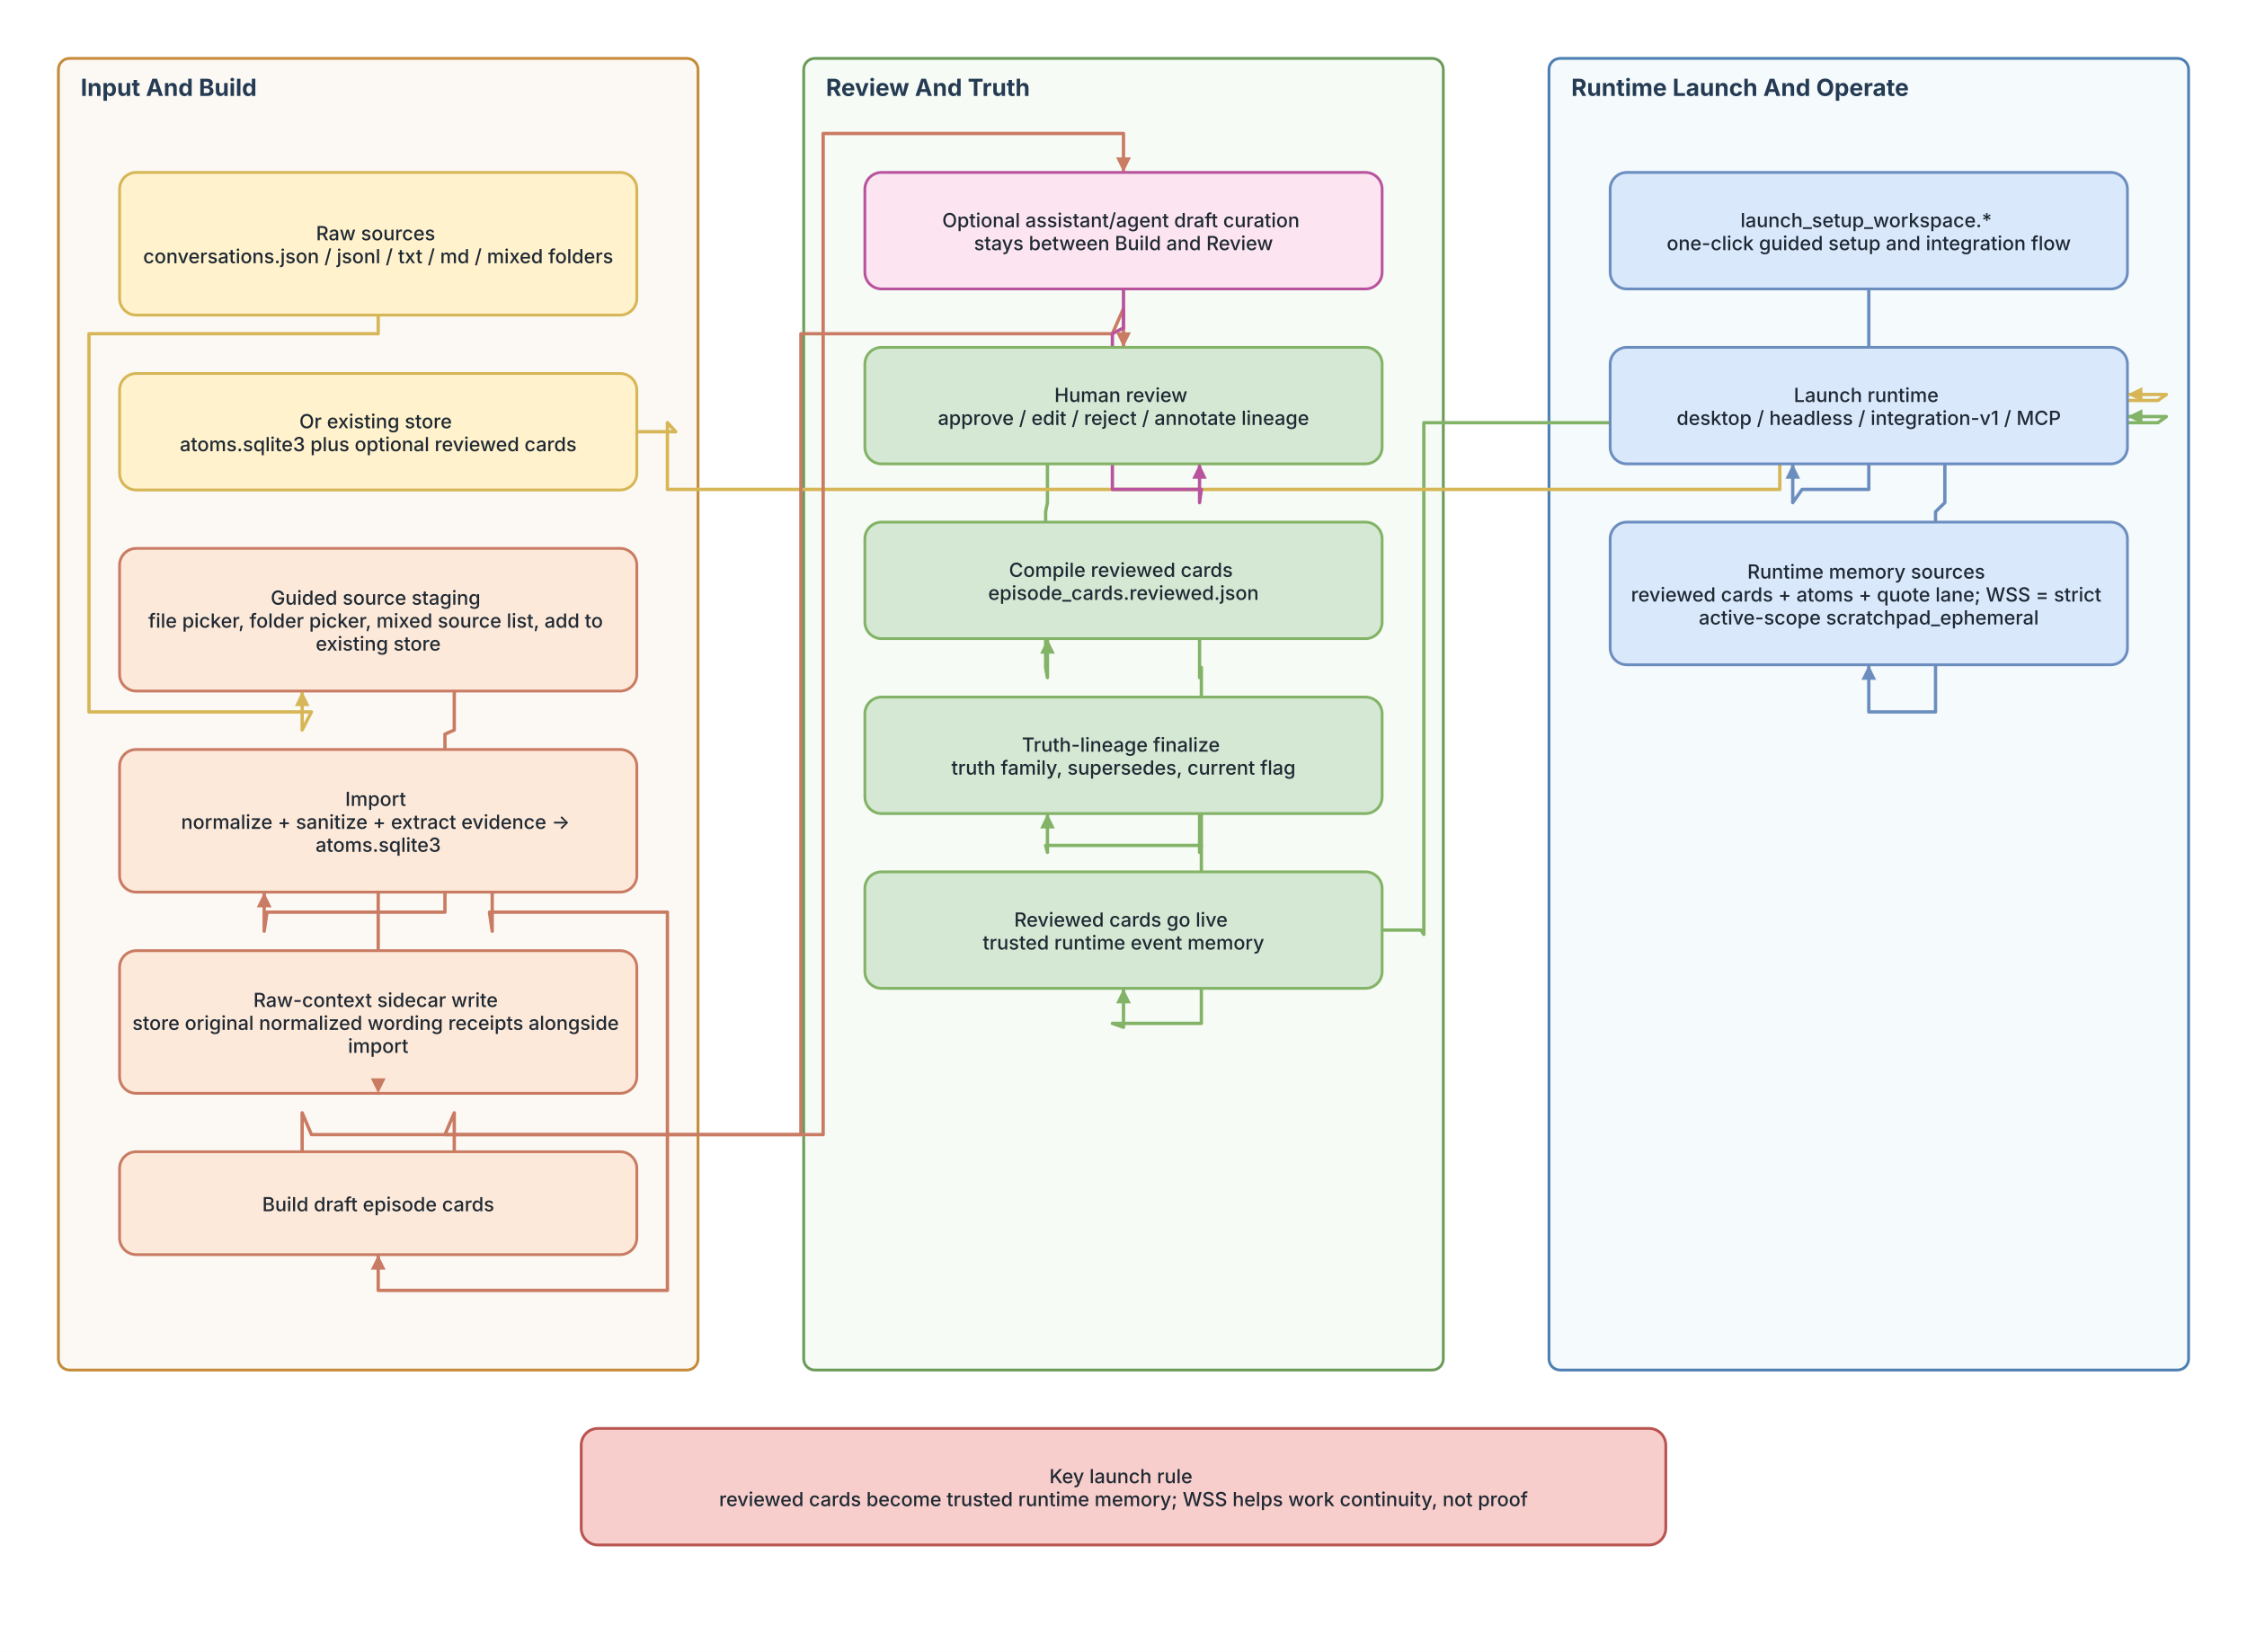
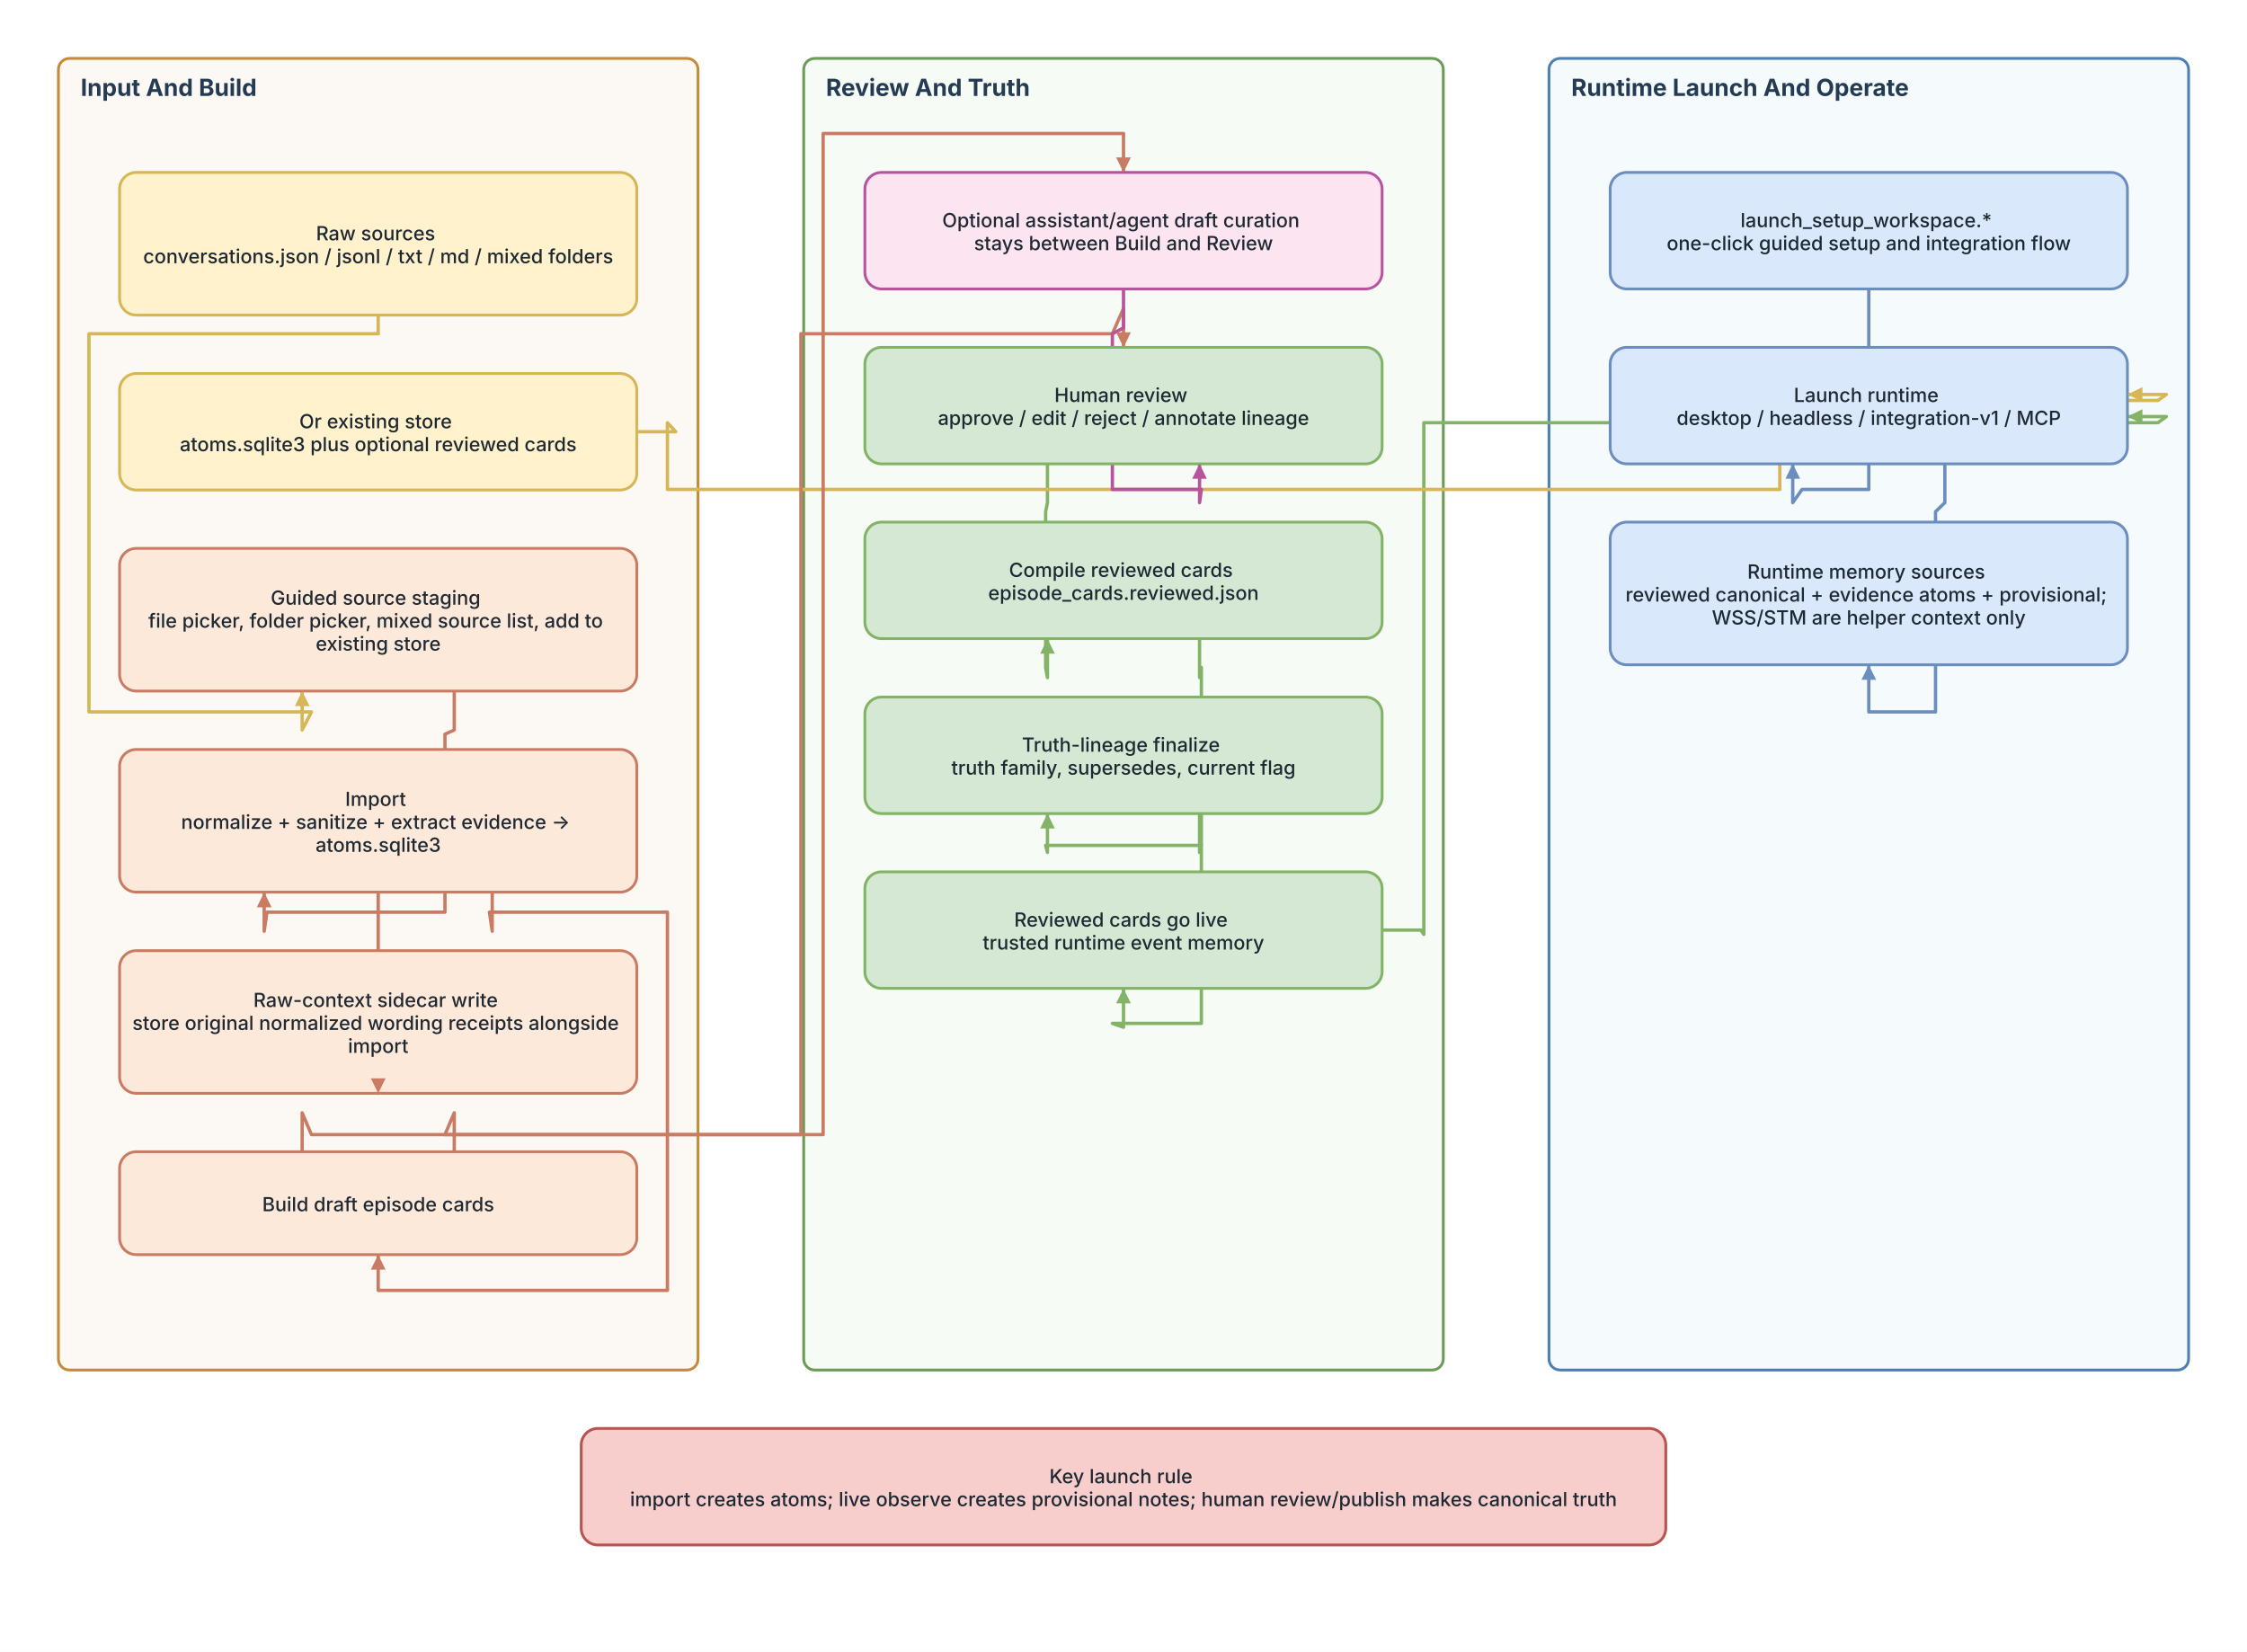
<svg xmlns="http://www.w3.org/2000/svg" width="1616" height="1188" viewBox="0 0 1616 1188" role="img" aria-label="Engineering Pipeline">
  <rect width="100%" height="100%" fill="#ffffff" />
  <rect x="42.0" y="42.0" width="460.0" height="943.3" rx="8" fill="#f8f1e7" fill-opacity="0.48" stroke="#c58b3a" stroke-width="2" />
  <text x="58.0" y="69.0" font-family="Segoe UI, Inter, Arial, sans-serif" font-size="17" font-weight="700" fill="#243b53">Input And Build</text>
  <rect x="578.0" y="42.0" width="460.0" height="943.3" rx="8" fill="#eef6ea" fill-opacity="0.48" stroke="#6a9b58" stroke-width="2" />
  <text x="594.0" y="69.0" font-family="Segoe UI, Inter, Arial, sans-serif" font-size="17" font-weight="700" fill="#243b53">Review And Truth</text>
  <rect x="1114.0" y="42.0" width="460.0" height="943.3" rx="8" fill="#eaf3fb" fill-opacity="0.48" stroke="#4d7fb3" stroke-width="2" />
  <text x="1130.0" y="69.0" font-family="Segoe UI, Inter, Arial, sans-serif" font-size="17" font-weight="700" fill="#243b53">Runtime Launch And Operate</text>
  <polyline points="753.3,333.5 753.3,361.5 752.0,368.0 752.0,480.0 753.3,487.3 753.3,459.3" fill="none" stroke="#82b366" stroke-width="2.4" stroke-linejoin="round" stroke-linecap="round" />
  <polyline points="862.7,459.3 862.7,487.3 864.0,480.0 864.0,608.0 752.0,608.0 753.3,613.0 753.3,585.0" fill="none" stroke="#82b366" stroke-width="2.4" stroke-linejoin="round" stroke-linecap="round" />
  <polyline points="862.7,585.0 862.7,613.0 864.0,608.0 864.0,736.0 800.0,736.0 808.0,738.8 808.0,710.8" fill="none" stroke="#82b366" stroke-width="2.4" stroke-linejoin="round" stroke-linecap="round" />
  <polyline points="994.0,668.9 1022.0,668.9 1024.0,672.0 1024.0,304.0 1552.0,304.0 1558.0,299.6 1530.0,299.6" fill="none" stroke="#82b366" stroke-width="2.4" stroke-linejoin="round" stroke-linecap="round" />
  <polyline points="1344.0,207.8 1344.0,352.0 1296.0,352.0 1289.3,361.5 1289.3,333.5" fill="none" stroke="#6c8ebf" stroke-width="2.4" stroke-linejoin="round" stroke-linecap="round" />
  <polyline points="1398.7,333.5 1398.7,361.5 1392.0,368.0 1392.0,512.0 1344.0,512.0 1344.0,478.2" fill="none" stroke="#6c8ebf" stroke-width="2.4" stroke-linejoin="round" stroke-linecap="round" />
  <polyline points="272.0,226.6 272.0,240.0 64.0,240.0 64.0,512.0 224.0,512.0 217.3,525.0 217.3,497.0" fill="none" stroke="#d6b656" stroke-width="2.4" stroke-linejoin="round" stroke-linecap="round" />
  <polyline points="458.0,310.5 486.0,310.5 480.0,304.0 480.0,352.0 1280.0,352.0 1280.0,288.0 1552.0,288.0 1558.0,283.7 1530.0,283.7" fill="none" stroke="#d6b656" stroke-width="2.4" stroke-linejoin="round" stroke-linecap="round" />
  <polyline points="326.7,497.0 326.7,525.0 320.0,528.0 320.0,656.0 192.0,656.0 190.0,669.7 190.0,641.7" fill="none" stroke="#c97b63" stroke-width="2.4" stroke-linejoin="round" stroke-linecap="round" />
  <polyline points="272.0,641.7 272.0,786.3" fill="none" stroke="#c97b63" stroke-width="2.4" stroke-linejoin="round" stroke-linecap="round" />
  <polyline points="354.0,641.7 354.0,669.7 352.0,656.0 480.0,656.0 480.0,928.0 272.0,928.0 272.0,902.3" fill="none" stroke="#c97b63" stroke-width="2.4" stroke-linejoin="round" stroke-linecap="round" />
  <polyline points="217.3,828.3 217.3,800.3 224.0,816.0 592.0,816.0 592.0,96.0 808.0,96.0 808.0,124.0" fill="none" stroke="#c97b63" stroke-width="2.4" stroke-linejoin="round" stroke-linecap="round" />
  <polyline points="326.7,828.3 326.7,800.3 320.0,816.0 576.0,816.0 576.0,240.0 800.0,240.0 808.0,221.8 808.0,249.8" fill="none" stroke="#c97b63" stroke-width="2.4" stroke-linejoin="round" stroke-linecap="round" />
  <polyline points="808.0,207.8 808.0,235.8 800.0,240.0 800.0,352.0 864.0,352.0 862.7,361.5 862.7,333.5" fill="none" stroke="#b8549e" stroke-width="2.4" stroke-linejoin="round" stroke-linecap="round" />
  <rect x="86.0" y="124.0" width="372.0" height="102.6" rx="12" fill="#fff2cc" stroke="#d6b656" stroke-width="2" />
  <text text-anchor="middle" font-family="Segoe UI, Inter, Arial, sans-serif" font-size="14" font-weight="500" fill="#1f2933" x="272.0" y="172.8">
    <tspan x="272.0" dy="0.0">Raw sources</tspan>
    <tspan x="272.0" dy="16.5">conversations.json / jsonl / txt / md / mixed folders</tspan>
  </text>
  <rect x="86.0" y="268.6" width="372.0" height="83.8" rx="12" fill="#fff2cc" stroke="#d6b656" stroke-width="2" />
  <text text-anchor="middle" font-family="Segoe UI, Inter, Arial, sans-serif" font-size="14" font-weight="500" fill="#1f2933" x="272.0" y="308.0">
    <tspan x="272.0" dy="0.0">Or existing store</tspan>
    <tspan x="272.0" dy="16.5">atoms.sqlite3 plus optional reviewed cards</tspan>
  </text>
  <rect x="86.0" y="394.4" width="372.0" height="102.6" rx="12" fill="#fde9d9" stroke="#c97b63" stroke-width="2" />
  <text text-anchor="middle" font-family="Segoe UI, Inter, Arial, sans-serif" font-size="14" font-weight="500" fill="#1f2933" x="272.0" y="434.9">
    <tspan x="272.0" dy="0.0">Guided source staging</tspan>
    <tspan x="272.0" dy="16.5">file picker, folder picker, mixed source list, add to</tspan>
    <tspan x="272.0" dy="16.5">existing store</tspan>
  </text>
  <rect x="86.0" y="539.0" width="372.0" height="102.6" rx="12" fill="#fde9d9" stroke="#c97b63" stroke-width="2" />
  <text text-anchor="middle" font-family="Segoe UI, Inter, Arial, sans-serif" font-size="14" font-weight="500" fill="#1f2933" x="272.0" y="579.6">
    <tspan x="272.0" dy="0.0">Import</tspan>
    <tspan x="272.0" dy="16.5">normalize + sanitize + extract evidence -&gt;</tspan>
    <tspan x="272.0" dy="16.5">atoms.sqlite3</tspan>
  </text>
  <rect x="86.0" y="683.7" width="372.0" height="102.6" rx="12" fill="#fde9d9" stroke="#c97b63" stroke-width="2" />
  <text text-anchor="middle" font-family="Segoe UI, Inter, Arial, sans-serif" font-size="14" font-weight="500" fill="#1f2933" x="272.0" y="724.2">
    <tspan x="272.0" dy="0.0">Raw-context sidecar write</tspan>
    <tspan x="272.0" dy="16.5">store original normalized wording receipts alongside</tspan>
    <tspan x="272.0" dy="16.5">import</tspan>
  </text>
  <rect x="86.0" y="828.3" width="372.0" height="74.0" rx="12" fill="#fde9d9" stroke="#c97b63" stroke-width="2" />
  <text text-anchor="middle" font-family="Segoe UI, Inter, Arial, sans-serif" font-size="14" font-weight="500" fill="#1f2933" x="272.0" y="871.1">
    <tspan x="272.0" dy="0.0">Build draft episode cards</tspan>
  </text>
  <rect x="622.0" y="124.0" width="372.0" height="83.8" rx="12" fill="#fce5f1" stroke="#b8549e" stroke-width="2" />
  <text text-anchor="middle" font-family="Segoe UI, Inter, Arial, sans-serif" font-size="14" font-weight="500" fill="#1f2933" x="808.0" y="163.4">
    <tspan x="808.0" dy="0.0">Optional assistant/agent draft curation</tspan>
    <tspan x="808.0" dy="16.5">stays between Build and Review</tspan>
  </text>
  <rect x="622.0" y="249.8" width="372.0" height="83.8" rx="12" fill="#d5e8d4" stroke="#82b366" stroke-width="2" />
  <text text-anchor="middle" font-family="Segoe UI, Inter, Arial, sans-serif" font-size="14" font-weight="500" fill="#1f2933" x="808.0" y="289.1">
    <tspan x="808.0" dy="0.0">Human review</tspan>
    <tspan x="808.0" dy="16.5">approve / edit / reject / annotate lineage</tspan>
  </text>
  <rect x="622.0" y="375.5" width="372.0" height="83.8" rx="12" fill="#d5e8d4" stroke="#82b366" stroke-width="2" />
  <text text-anchor="middle" font-family="Segoe UI, Inter, Arial, sans-serif" font-size="14" font-weight="500" fill="#1f2933" x="808.0" y="414.9">
    <tspan x="808.0" dy="0.0">Compile reviewed cards</tspan>
    <tspan x="808.0" dy="16.5">episode_cards.reviewed.json</tspan>
  </text>
  <rect x="622.0" y="501.3" width="372.0" height="83.8" rx="12" fill="#d5e8d4" stroke="#82b366" stroke-width="2" />
  <text text-anchor="middle" font-family="Segoe UI, Inter, Arial, sans-serif" font-size="14" font-weight="500" fill="#1f2933" x="808.0" y="540.6">
    <tspan x="808.0" dy="0.0">Truth-lineage finalize</tspan>
    <tspan x="808.0" dy="16.5">truth family, supersedes, current flag</tspan>
  </text>
  <rect x="622.0" y="627.0" width="372.0" height="83.8" rx="12" fill="#d5e8d4" stroke="#82b366" stroke-width="2" />
  <text text-anchor="middle" font-family="Segoe UI, Inter, Arial, sans-serif" font-size="14" font-weight="500" fill="#1f2933" x="808.0" y="666.4">
    <tspan x="808.0" dy="0.0">Reviewed cards go live</tspan>
    <tspan x="808.0" dy="16.5">trusted runtime event memory</tspan>
  </text>
  <rect x="1158.0" y="124.0" width="372.0" height="83.8" rx="12" fill="#dae8fc" stroke="#6c8ebf" stroke-width="2" />
  <text text-anchor="middle" font-family="Segoe UI, Inter, Arial, sans-serif" font-size="14" font-weight="500" fill="#1f2933" x="1344.0" y="163.4">
    <tspan x="1344.0" dy="0.0">launch_setup_workspace.*</tspan>
    <tspan x="1344.0" dy="16.5">one-click guided setup and integration flow</tspan>
  </text>
  <rect x="1158.0" y="249.8" width="372.0" height="83.8" rx="12" fill="#dae8fc" stroke="#6c8ebf" stroke-width="2" />
  <text text-anchor="middle" font-family="Segoe UI, Inter, Arial, sans-serif" font-size="14" font-weight="500" fill="#1f2933" x="1344.0" y="289.1">
    <tspan x="1344.0" dy="0.0">Launch runtime</tspan>
    <tspan x="1344.0" dy="16.5">desktop / headless / integration-v1 / MCP</tspan>
  </text>
  <rect x="1158.0" y="375.5" width="372.0" height="102.6" rx="12" fill="#dae8fc" stroke="#6c8ebf" stroke-width="2" />
  <text text-anchor="middle" font-family="Segoe UI, Inter, Arial, sans-serif" font-size="14" font-weight="500" fill="#1f2933" x="1344.0" y="416.1">
    <tspan x="1344.0" dy="0.0">Runtime memory sources</tspan>
-     <tspan x="1344.0" dy="16.5">reviewed cards + atoms + quote lane; WSS = strict</tspan>
-     <tspan x="1344.0" dy="16.5">active-scope scratchpad_ephemeral</tspan>
+     <tspan x="1344.0" dy="16.5">reviewed canonical + evidence atoms + provisional;</tspan>
+     <tspan x="1344.0" dy="16.5">WSS/STM are helper context only</tspan>
  </text>
  <rect x="418.0" y="1027.3" width="780.0" height="83.8" rx="12" fill="#f8cecc" stroke="#b85450" stroke-width="2" />
  <text text-anchor="middle" font-family="Segoe UI, Inter, Arial, sans-serif" font-size="14" font-weight="500" fill="#1f2933" x="808.0" y="1066.7">
    <tspan x="808.0" dy="0.0">Key launch rule</tspan>
-     <tspan x="808.0" dy="16.5">reviewed cards become trusted runtime memory; WSS helps work continuity, not proof</tspan>
+     <tspan x="808.0" dy="16.5">import creates atoms; live observe creates provisional notes; human review/publish makes canonical truth</tspan>
  </text>
  <polygon points="753.3,459.3 758.6,470.1 748.1,470.1" fill="#82b366" />
  <polygon points="753.3,585.0 758.6,595.8 748.1,595.8" fill="#82b366" />
  <polygon points="808.0,710.8 813.3,721.6 802.7,721.6" fill="#82b366" />
  <polygon points="1530.0,299.6 1540.8,294.3 1540.8,304.9" fill="#82b366" />
  <polygon points="1289.3,333.5 1294.6,344.3 1284.1,344.3" fill="#6c8ebf" />
  <polygon points="1344.0,478.2 1349.3,488.9 1338.7,488.9" fill="#6c8ebf" />
  <polygon points="217.3,497.0 222.6,507.8 212.1,507.8" fill="#d6b656" />
  <polygon points="1530.0,283.7 1540.8,278.4 1540.8,288.9" fill="#d6b656" />
  <polygon points="190.0,641.7 195.3,652.5 184.7,652.5" fill="#c97b63" />
  <polygon points="272.0,786.3 266.7,775.5 277.3,775.5" fill="#c97b63" />
  <polygon points="272.0,902.3 277.3,913.1 266.7,913.1" fill="#c97b63" />
  <polygon points="808.0,124.0 802.7,113.2 813.3,113.2" fill="#c97b63" />
  <polygon points="808.0,249.8 802.7,239.0 813.3,239.0" fill="#c97b63" />
  <polygon points="862.7,333.5 867.9,344.3 857.4,344.3" fill="#b8549e" />
</svg>
